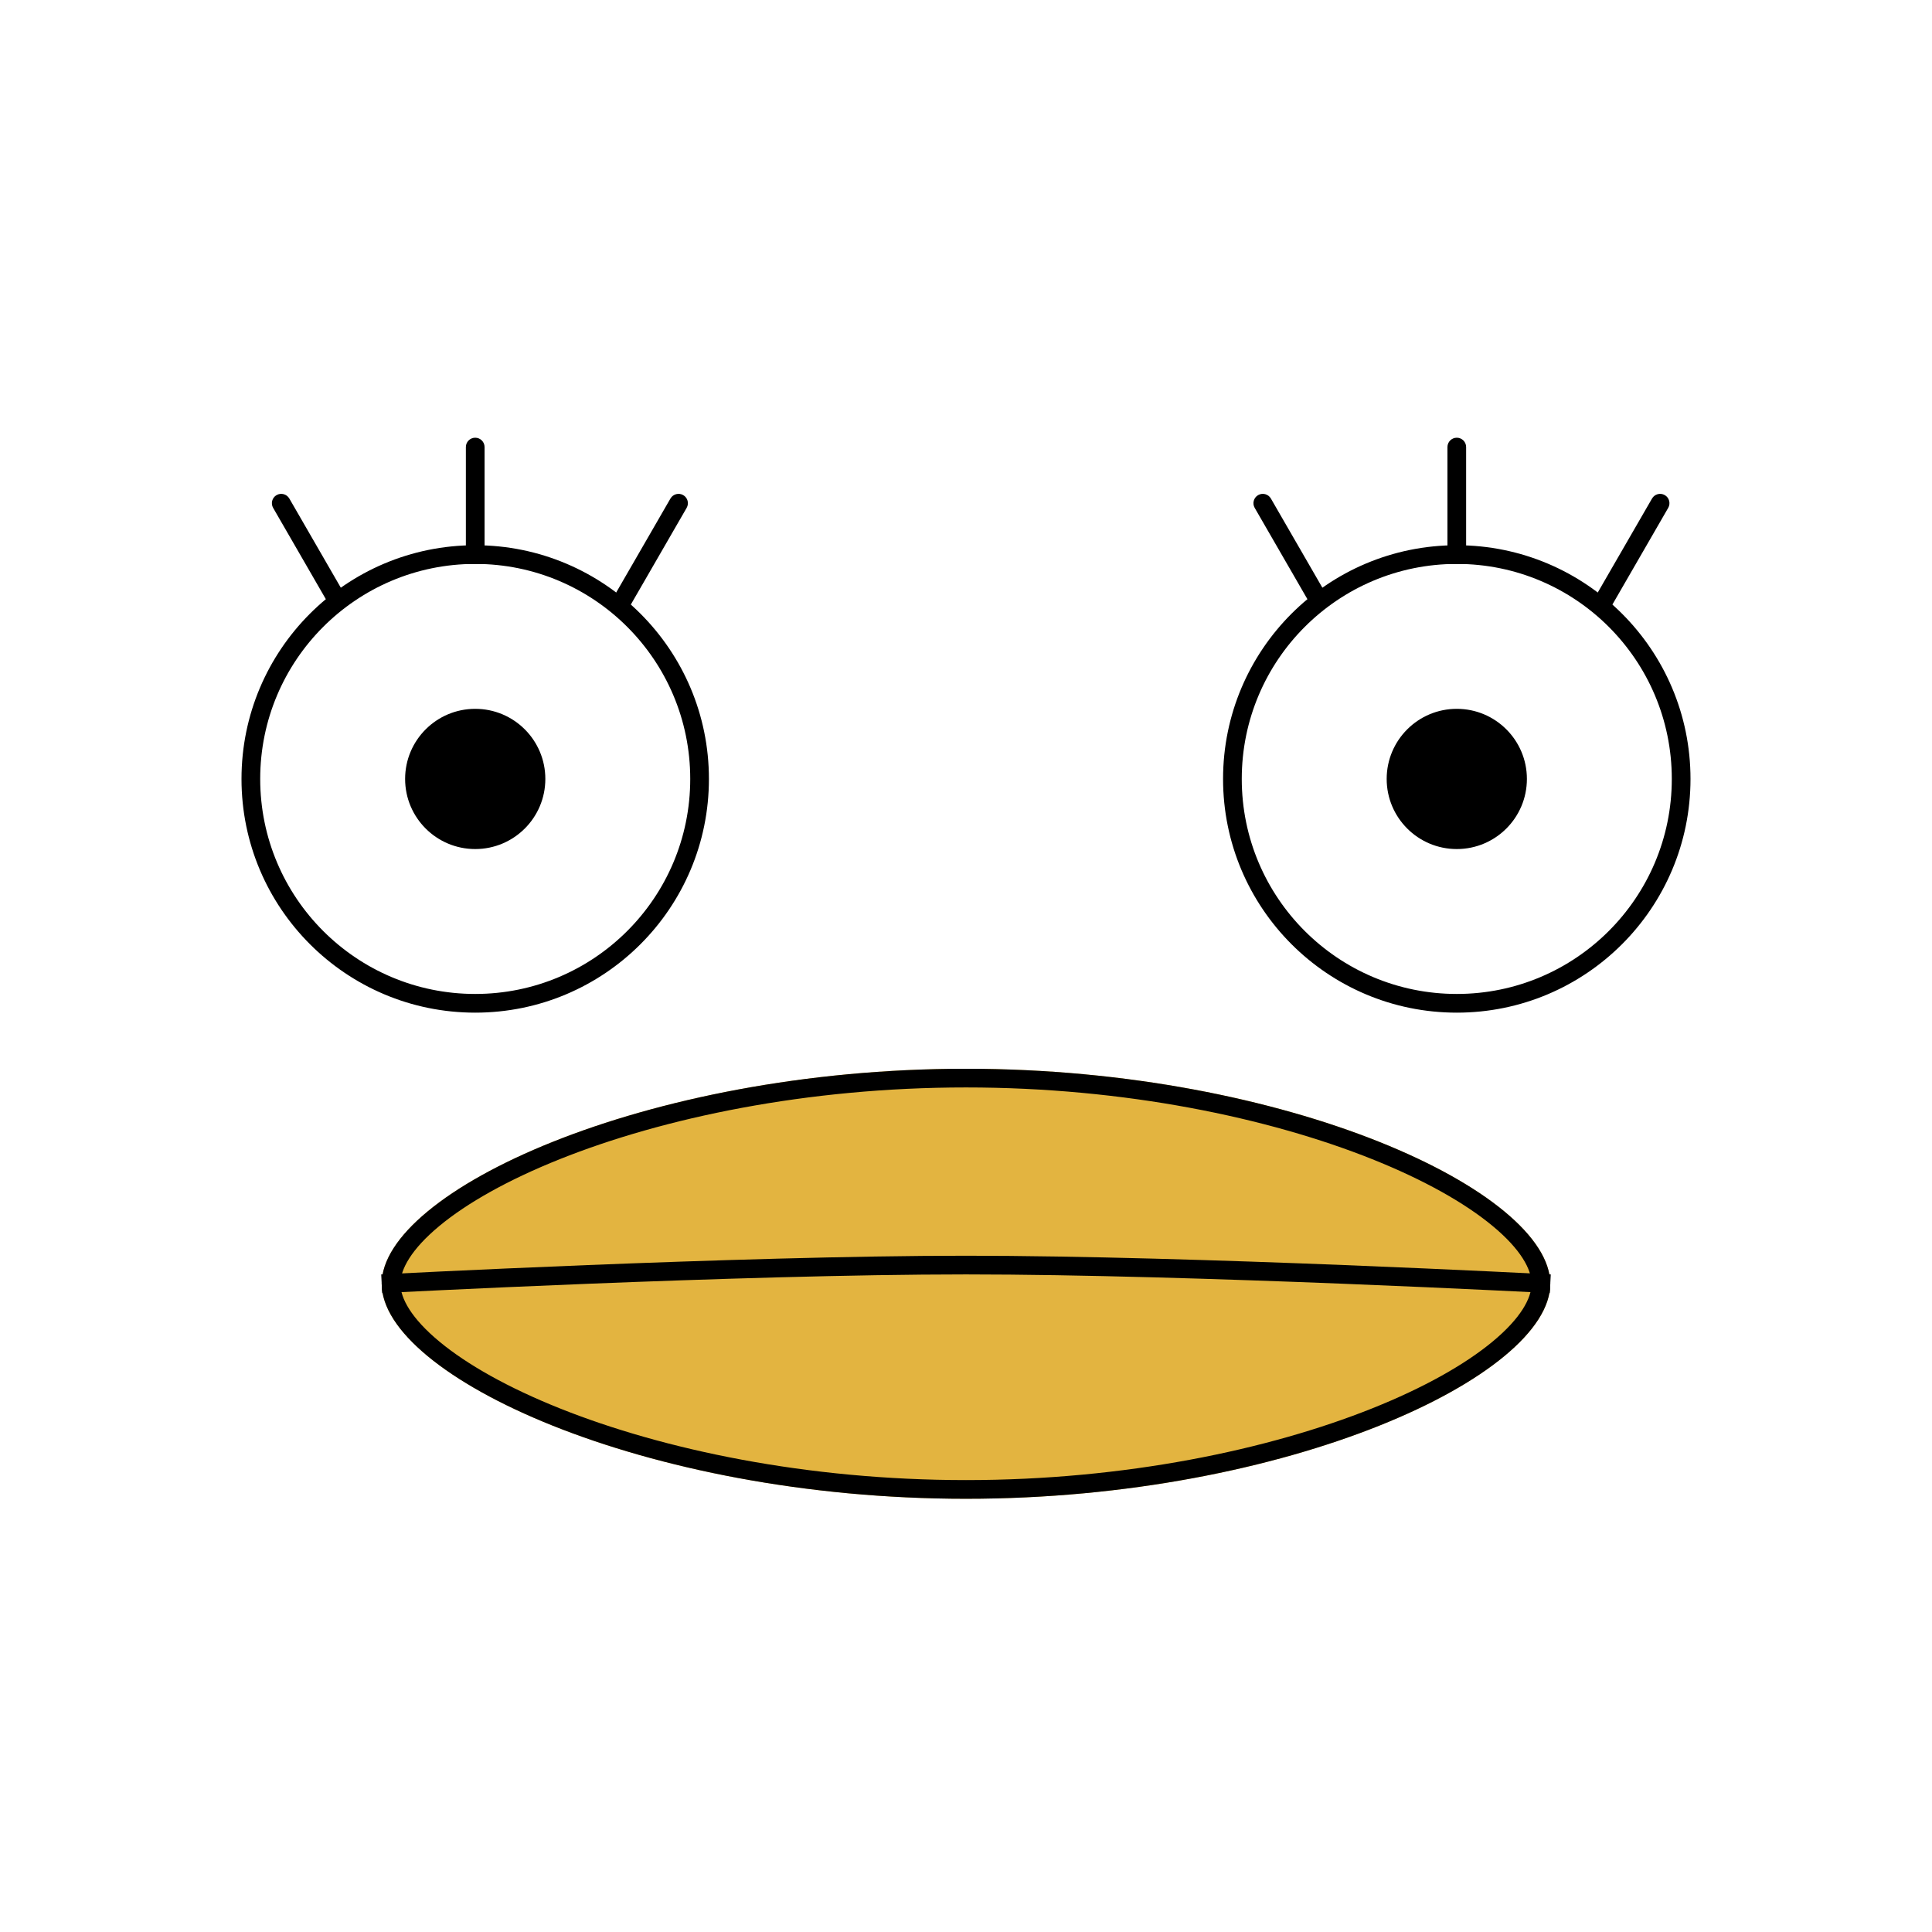
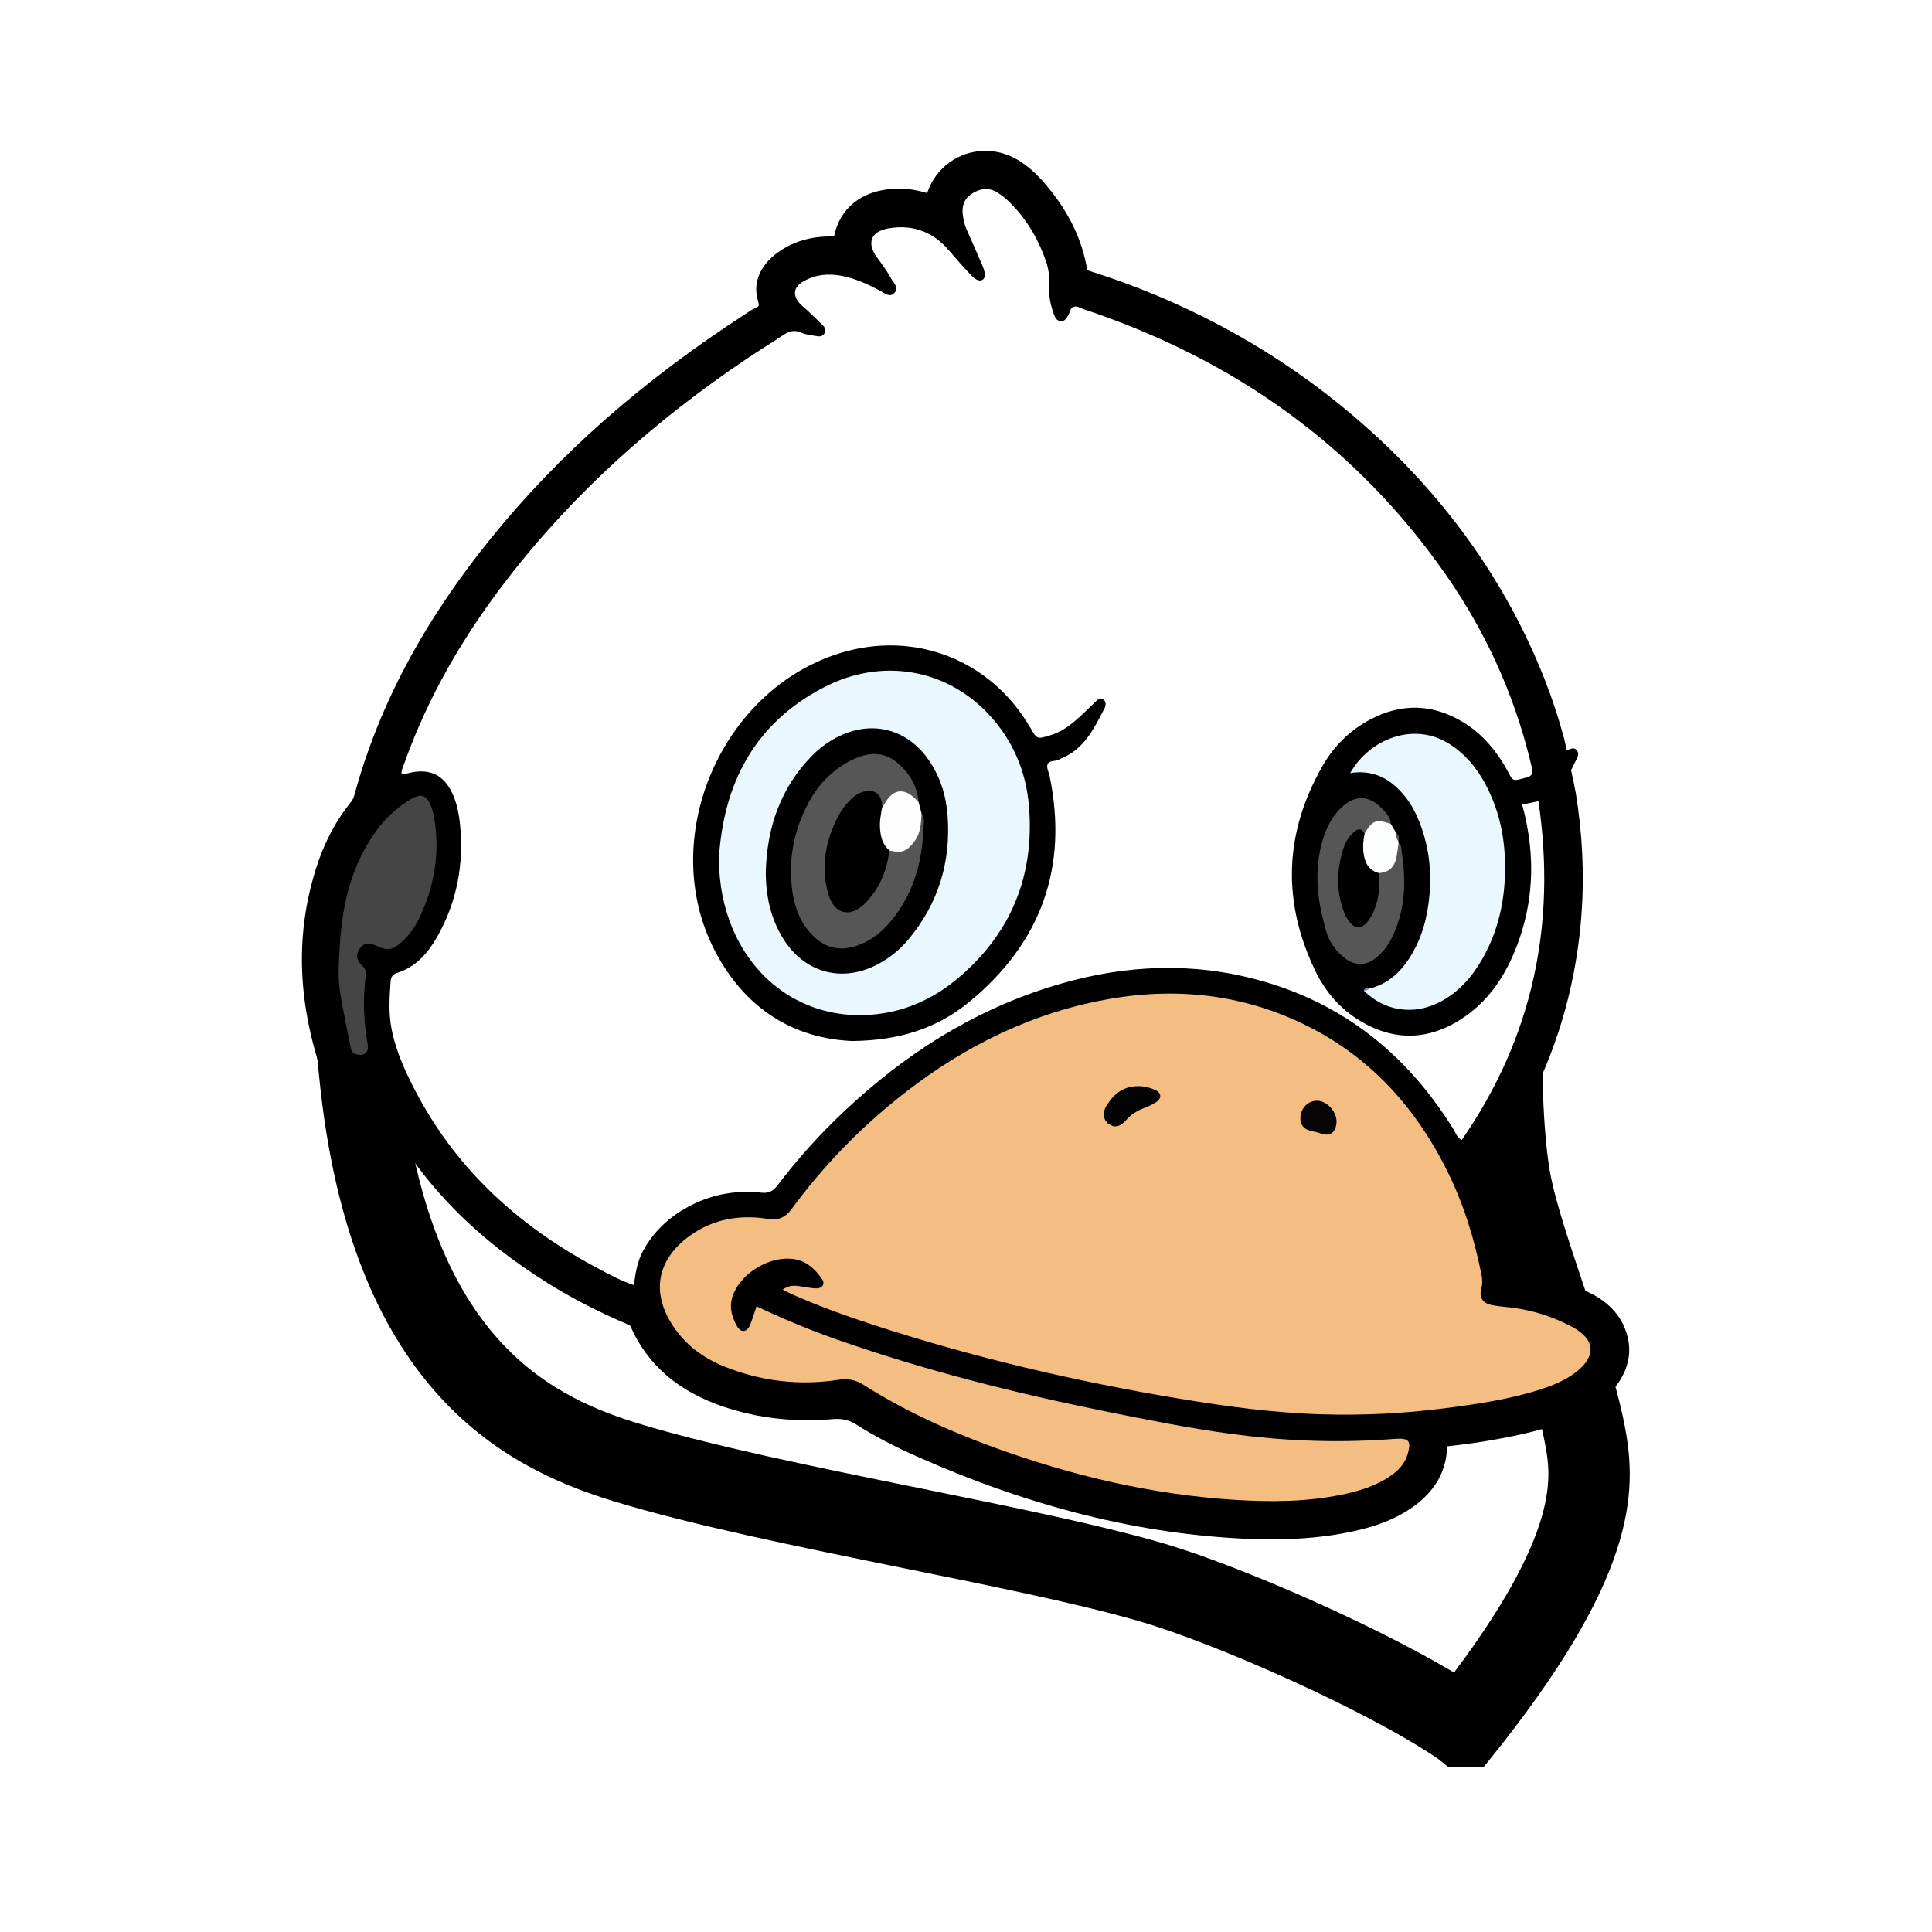
<svg xmlns="http://www.w3.org/2000/svg" width="128" height="128" viewBox="0 0 128 128" fill="none">
  <rect width="128" height="128" fill="white" />
-   <path fill-rule="evenodd" clip-rule="evenodd" d="M31.484 65.852C39.352 65.852 45.73 59.474 45.73 51.607C45.73 43.739 39.352 37.361 31.484 37.361C23.617 37.361 17.239 43.739 17.239 51.607C17.239 59.474 23.617 65.852 31.484 65.852ZM31.484 67.091C40.036 67.091 46.968 60.159 46.968 51.607C46.968 43.055 40.036 36.123 31.484 36.123C22.933 36.123 16 43.055 16 51.607C16 60.159 22.933 67.091 31.484 67.091Z" fill="black" />
-   <circle cx="31.485" cy="51.607" r="4.645" fill="black" />
-   <path fill-rule="evenodd" clip-rule="evenodd" d="M31.485 29C31.827 29 32.104 29.277 32.104 29.619V37.361H30.865V29.619C30.865 29.277 31.142 29 31.485 29Z" fill="black" />
-   <path fill-rule="evenodd" clip-rule="evenodd" d="M18.323 32.802C18.619 32.631 18.998 32.733 19.169 33.029L23.04 39.734L21.967 40.353L18.096 33.648C17.925 33.352 18.026 32.973 18.323 32.802Z" fill="black" />
-   <path fill-rule="evenodd" clip-rule="evenodd" d="M45.265 32.802C44.969 32.631 44.59 32.733 44.419 33.029L40.548 39.734L41.621 40.353L45.492 33.648C45.663 33.352 45.562 32.973 45.265 32.802Z" fill="black" />
-   <path fill-rule="evenodd" clip-rule="evenodd" d="M96.516 65.852C104.383 65.852 110.761 59.474 110.761 51.607C110.761 43.739 104.383 37.361 96.516 37.361C88.648 37.361 82.27 43.739 82.27 51.607C82.27 59.474 88.648 65.852 96.516 65.852ZM96.516 67.091C105.067 67.091 112 60.159 112 51.607C112 43.055 105.067 36.123 96.516 36.123C87.964 36.123 81.031 43.055 81.031 51.607C81.031 60.159 87.964 67.091 96.516 67.091Z" fill="black" />
-   <circle cx="96.516" cy="51.607" r="4.645" fill="black" />
-   <path fill-rule="evenodd" clip-rule="evenodd" d="M96.516 29C96.858 29 97.135 29.277 97.135 29.619V37.361H95.897V29.619C95.897 29.277 96.174 29 96.516 29Z" fill="black" />
-   <path fill-rule="evenodd" clip-rule="evenodd" d="M83.354 32.802C83.65 32.631 84.029 32.733 84.2 33.029L88.071 39.734L86.998 40.353L83.127 33.648C82.956 33.352 83.058 32.973 83.354 32.802Z" fill="black" />
-   <path fill-rule="evenodd" clip-rule="evenodd" d="M110.297 32.802C110 32.631 109.622 32.733 109.451 33.029L105.579 39.734L106.652 40.353L110.523 33.648C110.694 33.352 110.593 32.973 110.297 32.802Z" fill="black" />
-   <path d="M102.71 85.053C102.71 91.14 85.379 99.298 64 99.298C42.62 99.298 25.289 91.14 25.289 85.053C25.289 78.966 42.62 70.808 64 70.808C85.379 70.808 102.71 78.966 102.71 85.053Z" fill="#E3B440" />
-   <path fill-rule="evenodd" clip-rule="evenodd" d="M98.878 88.892C100.76 87.336 101.471 86.002 101.471 85.053C101.471 84.104 100.76 82.77 98.878 81.214C97.051 79.701 94.342 78.169 90.912 76.798C84.063 74.06 74.543 72.046 64 72.046C53.456 72.046 43.936 74.06 37.087 76.798C33.657 78.169 30.948 79.701 29.121 81.214C27.24 82.77 26.528 84.104 26.528 85.053C26.528 86.002 27.24 87.336 29.121 88.892C30.948 90.404 33.657 91.937 37.087 93.308C43.936 96.046 53.456 98.06 64 98.06C74.543 98.06 84.063 96.046 90.912 93.308C94.342 91.937 97.051 90.404 98.878 88.892ZM64 99.298C85.379 99.298 102.71 91.14 102.71 85.053C102.71 78.966 85.379 70.808 64 70.808C42.62 70.808 25.289 78.966 25.289 85.053C25.289 91.14 42.62 99.298 64 99.298Z" fill="black" />
-   <path fill-rule="evenodd" clip-rule="evenodd" d="M25.322 85.671C25.322 85.671 25.322 85.671 25.289 85.053C25.257 84.434 25.257 84.434 25.257 84.434L25.526 84.42C25.703 84.411 25.964 84.398 26.301 84.381C26.976 84.347 27.957 84.299 29.182 84.24C31.631 84.124 35.054 83.969 38.949 83.814C46.738 83.505 56.426 83.195 64 83.195C71.573 83.195 81.261 83.505 89.05 83.814C92.945 83.969 96.368 84.124 98.817 84.24C100.042 84.299 101.023 84.347 101.698 84.381C102.036 84.398 102.297 84.411 102.473 84.42L102.742 84.434C102.742 84.434 102.743 84.434 102.71 85.053C102.678 85.671 102.678 85.671 102.677 85.671L102.41 85.657C102.233 85.648 101.973 85.635 101.636 85.618C100.962 85.584 99.982 85.536 98.759 85.478C96.312 85.362 92.892 85.207 89.001 85.052C81.215 84.743 71.547 84.433 64 84.433C56.452 84.433 46.785 84.743 38.998 85.052C35.107 85.207 31.687 85.362 29.241 85.478C28.017 85.536 27.037 85.584 26.363 85.618C26.026 85.635 25.766 85.648 25.59 85.657L25.322 85.671Z" fill="black" />
+   <g clip-path="url(#clip0_434_1153)">
+     <path d="M95.969 115.497C91.171 112.231 81.114 107.776 75.968 106.261C72.013 105.097 66.232 103.919 60.107 102.677C53.186 101.27 46.048 99.819 40.953 98.253C33.95 96.103 24.363 91.133 22.382 71.246L22.298 70.416L25.207 70.126L25.291 70.956C27.08 88.909 35.25 93.441 41.813 95.459C46.777 96.984 53.851 98.422 60.691 99.812C66.877 101.071 72.721 102.259 76.798 103.46C81.806 104.935 91.302 109.089 96.644 112.45C104.817 101.867 104.028 97.75 103.552 95.273C103.073 92.779 102.006 89.59 100.974 86.509C100.022 83.665 99.121 80.982 98.679 78.856C98.072 75.927 97.791 69.272 98.331 65.678L98.456 64.851L101.348 65.286L101.223 66.113C100.727 69.427 100.984 75.562 101.544 78.262C101.949 80.216 102.823 82.821 103.748 85.578C104.814 88.757 105.911 92.037 106.427 94.72C107.2 98.746 107.224 104.03 97.71 115.821L97.187 116.473L95.979 115.497H95.969Z" fill="white" stroke="black" stroke-width="2.48" stroke-miterlimit="10" />
+     <path d="M105.597 94.875C105.091 92.243 104.001 88.99 102.948 85.841C102.017 83.057 101.136 80.428 100.721 78.427C100.147 75.663 99.884 69.376 100.393 65.985L99.155 65.799C98.629 69.312 98.902 75.819 99.496 78.684C99.928 80.759 100.819 83.422 101.764 86.239C102.806 89.347 103.883 92.563 104.372 95.111C104.885 97.794 105.735 102.238 96.833 113.56C91.846 110.267 81.857 105.816 76.558 104.256C72.519 103.065 66.691 101.881 60.522 100.629C53.662 99.235 46.568 97.791 41.567 96.255C34.767 94.166 26.304 89.543 24.461 71.037L23.216 71.162C25.143 90.495 34.426 95.371 41.203 97.453C46.261 99.009 53.385 100.457 60.276 101.857C66.418 103.106 72.219 104.287 76.207 105.461C81.546 107.034 91.714 111.579 96.472 114.829L97.056 115.302C106.346 103.784 106.339 98.722 105.604 94.882L105.597 94.875Z" fill="#454545" stroke="black" stroke-width="2.48" stroke-miterlimit="10" />
+     <path d="M84.263 101.989C83.756 101.989 83.227 101.975 82.687 101.955C75.549 101.648 68.412 99.88 60.877 96.552C59.236 95.83 57.92 95.138 56.729 94.379C56.328 94.123 55.933 94.008 55.45 94.008C55.359 94.008 55.268 94.011 55.173 94.022C54.603 94.069 54.036 94.092 53.486 94.092C51.566 94.092 49.723 93.799 48.006 93.225C44.935 92.196 42.89 90.434 41.756 87.839C41.725 87.805 41.597 87.748 41.536 87.724C39.603 86.891 37.912 86.02 36.367 85.058C31.581 82.085 28.095 78.556 25.72 74.263C25.396 73.679 25.082 73.055 24.714 72.255C24.454 72.336 24.177 72.377 23.884 72.377C23.732 72.377 23.58 72.367 23.411 72.346C21.957 72.171 21.377 71.273 21.147 70.548C19.639 65.776 19.622 61.365 21.096 57.066C21.593 55.625 22.305 54.319 23.212 53.185C23.344 53.023 23.422 52.875 23.469 52.706C25.078 46.787 28.031 41.225 32.496 35.698C37.008 30.113 42.545 25.233 49.43 20.775L49.528 20.708C49.642 20.63 49.784 20.529 49.96 20.451C50.213 20.34 50.263 20.269 50.267 20.266C50.267 20.266 50.287 20.171 50.213 19.911C49.862 18.727 50.361 17.556 51.576 16.695C52.541 16.014 53.688 15.666 54.984 15.666C55.072 15.666 55.16 15.666 55.248 15.669C55.248 15.669 55.254 15.669 55.258 15.669C55.636 13.776 57.09 12.612 59.277 12.501C59.368 12.497 59.456 12.494 59.547 12.494C60.232 12.494 60.87 12.626 61.423 12.788C61.983 11.124 63.515 9.993 65.29 9.993C66.016 9.993 66.738 10.193 67.383 10.567C68.031 10.945 68.621 11.458 69.246 12.187C70.778 13.976 71.689 15.832 72.026 17.86C72.026 17.873 72.03 17.887 72.033 17.897C72.057 17.907 72.097 17.92 72.154 17.941C78.252 19.861 83.8 22.81 88.643 26.711C94.933 31.777 99.536 37.922 102.32 44.968C102.816 46.223 103.252 47.539 103.616 48.893C103.734 49.342 104.352 52.237 104.402 52.554C104.841 55.267 104.969 57.953 104.78 60.538C104.331 66.674 102.283 72.302 98.689 77.273C98.628 77.358 98.605 77.405 98.598 77.422C98.601 77.425 98.612 77.459 98.638 77.52C99.519 79.447 100.171 81.535 100.633 83.908C100.65 83.992 100.663 84.07 100.677 84.141L100.957 84.184C102.56 84.451 104.116 84.988 105.58 85.787C106.711 86.405 107.453 87.279 107.784 88.396C108.108 89.483 107.925 90.552 107.244 91.578C106.636 92.489 105.776 93.195 104.537 93.792C102.82 94.622 100.997 95.007 99.425 95.304C98.23 95.53 97.035 95.702 95.875 95.823C95.841 97.369 95.153 98.662 93.833 99.671C92.696 100.541 91.349 101.101 89.47 101.493C87.867 101.824 86.169 101.986 84.276 101.986L84.263 101.989Z" fill="black" />
+     <path d="M55.986 16.516C56.061 14.559 57.249 13.442 59.307 13.338C60.225 13.29 61.079 13.53 61.912 13.844C62.108 13.746 62.074 13.56 62.108 13.412C62.597 11.218 65.01 10.162 66.954 11.296C67.595 11.67 68.125 12.177 68.604 12.737C69.917 14.269 70.858 15.993 71.192 18.001C71.267 18.453 71.49 18.612 71.894 18.74C77.834 20.61 83.26 23.458 88.109 27.366C94.103 32.191 98.692 38.084 101.534 45.278C102.094 46.692 102.553 48.14 102.931 49.615C102.978 49.797 103.002 49.986 103.133 50.141C103.444 50.067 103.629 49.804 103.896 49.682C104.068 49.605 104.25 49.51 104.426 49.669C104.595 49.821 104.584 50.02 104.5 50.192C104.284 50.63 104.085 51.083 103.805 51.477C103.532 51.865 103.491 52.237 103.565 52.689C103.984 55.27 104.125 57.866 103.933 60.481C103.494 66.481 101.52 71.918 98.001 76.787C97.724 77.168 97.673 77.442 97.865 77.867C98.77 79.851 99.384 81.93 99.799 84.07C99.975 84.974 99.82 84.846 100.808 85.011C102.35 85.264 103.802 85.777 105.168 86.523C106.036 86.995 106.683 87.667 106.97 88.635C107.237 89.53 107.045 90.353 106.538 91.116C105.948 92.003 105.107 92.587 104.166 93.043C102.614 93.795 100.947 94.17 99.263 94.484C98.061 94.71 96.853 94.888 95.638 95.01C95.031 95.071 95.028 95.081 95.034 95.668C95.044 97.082 94.417 98.172 93.317 99.012C92.125 99.924 90.735 100.379 89.291 100.679C87.124 101.128 84.927 101.216 82.724 101.121C75.195 100.798 68.074 98.817 61.214 95.79C59.823 95.175 58.46 94.494 57.181 93.677C56.526 93.259 55.865 93.127 55.106 93.188C52.784 93.38 50.496 93.178 48.272 92.432C45.691 91.568 43.642 90.066 42.522 87.505C42.383 87.184 42.144 87.076 41.867 86.958C40.122 86.206 38.425 85.355 36.809 84.35C32.516 81.684 28.922 78.323 26.452 73.861C26.057 73.149 25.703 72.417 25.365 71.674C25.217 71.351 25.078 71.182 24.707 71.364C24.332 71.55 23.921 71.567 23.509 71.516C22.747 71.425 22.186 71.064 21.943 70.294C20.58 65.981 20.401 61.662 21.886 57.336C22.338 56.016 22.989 54.798 23.863 53.708C24.056 53.472 24.194 53.222 24.272 52.925C25.969 46.689 29.108 41.215 33.144 36.224C37.882 30.356 43.571 25.564 49.882 21.477C50.02 21.389 50.148 21.281 50.294 21.217C50.985 20.91 51.259 20.529 51.009 19.678C50.732 18.733 51.262 17.94 52.052 17.38C52.997 16.715 54.066 16.469 55.21 16.51C55.45 16.516 55.69 16.601 55.99 16.52L55.986 16.516Z" fill="black" />
+     <path d="M100.845 53.306C101.213 53.229 101.527 53.165 101.925 53.08C103.127 61.25 101.544 68.732 96.84 75.532C96.516 75.35 96.435 75.042 96.283 74.796C93.074 69.623 88.592 66.154 82.629 64.74C78.185 63.684 73.788 64.044 69.458 65.421C64.315 67.055 59.901 69.896 55.99 73.568C54.363 75.096 52.868 76.743 51.522 78.522C51.228 78.906 50.945 79.072 50.446 79.018C48.846 78.846 47.304 79.092 45.856 79.817C44.462 80.516 43.339 81.505 42.593 82.895C42.228 83.577 42.103 84.323 41.992 85.139C41.152 84.863 40.423 84.461 39.694 84.076C34.605 81.394 30.451 77.719 27.694 72.603C26.934 71.192 26.249 69.737 25.939 68.151C25.74 67.132 25.804 66.096 25.875 65.067C25.892 64.804 25.959 64.564 26.3 64.46C27.545 64.075 28.348 63.15 28.963 62.07C30.275 59.755 30.744 57.255 30.478 54.612C30.417 53.992 30.299 53.377 30.066 52.79C29.489 51.336 28.47 50.833 26.955 51.248C26.854 51.275 26.756 51.329 26.604 51.255C26.59 51.032 26.698 50.823 26.776 50.603C28.352 46.162 30.701 42.143 33.566 38.424C38.034 32.623 43.436 27.831 49.497 23.755C50.287 23.225 51.1 22.732 51.886 22.203C52.268 21.946 52.619 21.831 53.081 22.037C53.419 22.189 53.813 22.22 54.188 22.28C54.353 22.307 54.512 22.257 54.613 22.101C54.735 21.909 54.674 21.723 54.539 21.582C54.198 21.231 53.84 20.9 53.486 20.562C53.31 20.394 53.101 20.252 52.949 20.067C52.501 19.516 52.599 19.01 53.216 18.649C54.029 18.177 54.91 18.102 55.818 18.285C56.702 18.463 57.515 18.838 58.305 19.263C58.602 19.425 58.939 19.739 59.257 19.405C59.581 19.064 59.206 18.754 59.047 18.463C58.774 17.964 58.437 17.505 58.096 17.043C57.414 16.118 57.684 15.352 58.818 15.139C60.401 14.846 61.774 15.325 62.834 16.55C63.313 17.104 63.789 17.66 64.298 18.19C64.41 18.308 64.528 18.43 64.666 18.507C65 18.696 65.284 18.517 65.246 18.143C65.226 17.957 65.162 17.772 65.088 17.6C64.747 16.803 64.406 16.007 64.045 15.217C63.897 14.89 63.826 14.552 63.785 14.198C63.718 13.601 63.9 13.135 64.423 12.811C64.98 12.467 65.54 12.403 66.104 12.771C66.353 12.932 66.593 13.115 66.806 13.321C67.987 14.451 68.79 15.818 69.316 17.36C69.502 17.91 69.539 18.474 69.512 19.047C69.485 19.655 69.607 20.235 69.816 20.799C69.903 21.035 70.001 21.268 70.298 21.278C70.555 21.288 70.659 21.076 70.774 20.887C70.882 20.704 70.889 20.434 71.095 20.34C71.334 20.232 71.567 20.411 71.793 20.485C81.705 23.785 89.841 29.512 95.834 38.138C98.429 41.873 100.289 45.957 101.375 50.381C101.632 51.43 101.632 51.403 100.592 51.65C100.262 51.727 100.164 51.609 100.039 51.373C99.877 51.059 99.705 50.752 99.516 50.455C98.865 49.436 98.065 48.552 97.035 47.907C95.001 46.638 92.905 46.544 90.776 47.671C89.419 48.39 88.359 49.449 87.61 50.765C85.086 55.19 84.931 59.728 87.141 64.321C87.799 65.688 88.778 66.832 90.087 67.622C92.446 69.046 94.791 68.918 97.039 67.362C98.726 66.194 99.786 64.534 100.505 62.644C101.514 59.988 101.834 56.907 100.845 53.3V53.306Z" fill="white" />
+     <path d="M51.857 85.443C52.366 85.065 52.798 85.197 53.224 85.251C53.52 85.288 53.814 85.365 54.108 85.359C54.486 85.355 54.675 85.052 54.469 84.751C54.013 84.09 53.433 83.54 52.599 83.418C51.054 83.189 49.218 84.262 48.61 85.683C48.276 86.459 48.435 87.178 48.83 87.863C49.083 88.305 49.471 88.281 49.677 87.815C49.849 87.424 49.964 87.009 50.122 86.546C51.904 87.394 53.676 88.126 55.484 88.76C61.282 90.795 67.225 92.293 73.242 93.508C76.009 94.069 78.776 94.622 81.574 95C84.975 95.459 88.387 95.601 91.812 95.371C92.028 95.358 92.244 95.341 92.464 95.327C93.348 95.27 93.513 95.469 93.263 96.333C93.074 96.994 92.619 97.453 92.065 97.825C91.077 98.486 89.956 98.813 88.809 99.043C86.501 99.505 84.162 99.515 81.83 99.37C76.316 99.026 70.994 97.767 65.818 95.881C62.801 94.781 59.892 93.451 57.175 91.727C56.656 91.396 56.126 91.328 55.545 91.416C52.964 91.814 50.453 91.514 48.033 90.556C46.562 89.972 45.33 89.05 44.483 87.684C43.194 85.608 43.545 83.57 45.462 82.055C46.923 80.901 48.6 80.499 50.433 80.695C50.595 80.712 50.753 80.742 50.915 80.769C51.567 80.867 52.046 80.651 52.451 80.098C54.226 77.681 56.257 75.495 58.538 73.547C62.436 70.224 66.786 67.733 71.804 66.532C76.444 65.421 81.024 65.553 85.461 67.439C90.25 69.478 93.618 73.001 95.902 77.621C96.982 79.801 97.688 82.106 98.157 84.485C98.214 84.778 98.228 85.058 98.14 85.365C97.974 85.963 98.238 86.354 98.865 86.472C99.344 86.563 99.834 86.587 100.32 86.654C101.676 86.844 102.962 87.269 104.167 87.913C105.706 88.737 105.78 89.871 104.379 90.933C103.677 91.467 102.874 91.791 102.044 92.057C99.965 92.725 97.816 93.032 95.663 93.309C92.993 93.65 90.311 93.782 87.618 93.704C84.432 93.613 81.287 93.188 78.152 92.668C71.288 91.531 64.528 89.945 57.907 87.792C56.075 87.194 54.263 86.54 52.498 85.76C52.306 85.676 52.12 85.571 51.857 85.44V85.443Z" fill="#F4BE82" />
+     <path d="M90.719 65.492C91.903 65.219 92.733 64.47 93.374 63.481C94.208 62.195 94.582 60.758 94.711 59.253C94.856 57.552 94.636 55.895 93.975 54.305C93.756 53.776 93.486 53.276 93.132 52.824C92.197 51.633 91.029 50.965 89.453 51.218C90.739 48.947 93.665 47.809 95.996 49.27C97.039 49.925 97.799 50.826 98.379 51.893C99.466 53.884 99.81 56.03 99.695 58.267C99.597 60.167 99.121 61.966 98.16 63.616C97.492 64.76 96.631 65.728 95.443 66.36C93.692 67.291 91.745 67.011 90.364 65.637C90.455 65.523 90.614 65.577 90.715 65.492H90.719Z" fill="#EAF7FF" />
+     <path d="M22.436 64.534C22.491 61.038 22.912 58.544 24.168 56.246C24.853 54.987 25.737 53.904 26.952 53.117C27.134 52.999 27.32 52.881 27.519 52.8C27.92 52.638 28.194 52.733 28.413 53.111C28.605 53.441 28.703 53.813 28.767 54.187C29.159 56.512 28.781 58.726 27.775 60.839C27.492 61.432 27.107 61.956 26.621 62.401C26.01 62.955 25.676 63.005 24.937 62.661C24.438 62.428 24.124 62.472 23.854 62.816C23.577 63.164 23.584 63.623 23.989 63.97C24.299 64.234 24.262 64.473 24.218 64.807C24.033 66.268 24.107 67.726 24.357 69.177C24.451 69.727 24.174 69.974 23.631 69.862C23.378 69.808 23.28 69.653 23.236 69.417C22.872 67.5 22.403 65.597 22.44 64.537L22.436 64.534Z" fill="#454545" />
+     <path d="M92.663 55.858C92.872 56.006 92.838 56.249 92.869 56.452C93.176 58.446 93.108 60.397 92.16 62.242C91.917 62.712 91.586 63.1 91.192 63.437C90.513 64.014 89.724 64.004 89.042 63.437C88.485 62.971 88.063 62.398 87.864 61.709C87.358 59.975 87.088 58.21 87.446 56.411C87.662 55.338 88.033 54.322 88.85 53.526C89.74 52.658 90.682 52.658 91.549 53.56C91.826 53.85 92.123 54.14 92.147 54.582C91.424 54.491 90.901 54.916 90.355 55.274C89.734 55.203 89.467 55.642 89.292 56.101C88.742 57.548 88.711 59.01 89.302 60.461C89.423 60.761 89.575 61.088 89.96 61.105C90.341 61.122 90.523 60.818 90.678 60.532C90.965 59.998 91.138 59.435 91.148 58.824C91.154 58.476 91.097 58.115 91.299 57.795C92.281 57.521 92.241 56.526 92.663 55.858Z" fill="#565656" />
+     <path d="M92.662 55.858C92.618 56.151 92.581 56.445 92.531 56.735C92.413 57.397 92.055 57.812 91.343 57.842C90.911 58.007 90.661 57.717 90.486 57.427C90.067 56.725 89.946 55.983 90.401 55.233C90.938 54.336 91.147 54.255 92.143 54.582C92.264 54.788 92.386 54.994 92.507 55.2C92.625 55.352 92.517 55.561 92.642 55.709C92.635 55.76 92.642 55.807 92.662 55.854V55.858Z" fill="#FDFEFE" />
+     <path d="M92.645 55.713C92.517 55.564 92.48 55.392 92.51 55.203C92.689 55.338 92.716 55.514 92.645 55.713Z" fill="#565656" />
+     <path d="M90.718 65.492C90.624 65.597 90.512 65.658 90.367 65.637C90.354 65.514 90.471 65.465 90.718 65.492Z" fill="#809A9E" />
+     <path d="M56.524 68.972C52.579 68.823 49.356 66.832 47.358 62.988C43.532 55.622 47.716 45.727 55.646 43.274C60.6 41.742 65.649 43.716 68.254 48.204C68.716 48.997 68.71 48.977 69.573 48.717C70.694 48.38 71.453 47.563 72.263 46.804C72.422 46.655 72.563 46.493 72.732 46.358C72.844 46.27 72.985 46.264 73.11 46.352C73.231 46.439 73.262 46.567 73.245 46.709C73.238 46.763 73.231 46.821 73.208 46.868C72.627 47.975 72.101 49.119 71.031 49.864C70.768 50.05 70.458 50.165 70.171 50.32C69.918 50.462 69.496 50.354 69.398 50.651C69.324 50.87 69.489 51.167 69.543 51.43C70.785 57.484 68.963 62.472 64.225 66.373C62.129 68.097 59.649 68.928 56.52 68.968L56.524 68.972Z" fill="black" />
+     <path d="M75.428 71.961C75.816 71.961 76.191 72.053 76.535 72.211C76.957 72.403 76.984 72.761 76.599 73.018C76.353 73.18 76.076 73.305 75.799 73.412C75.337 73.591 74.936 73.831 74.601 74.216C74.207 74.671 73.819 74.729 73.468 74.479C73.1 74.219 73.012 73.73 73.316 73.24C73.795 72.461 74.46 71.948 75.432 71.961H75.428Z" fill="#040303" />
+     <path d="M87.273 72.927C87.968 72.94 88.637 73.743 88.542 74.445C88.458 75.083 88.08 75.312 87.466 75.086C87.314 75.029 87.165 74.985 87.003 74.958C86.392 74.86 86.116 74.529 86.156 73.993C86.204 73.379 86.689 72.913 87.273 72.927Z" fill="#060404" />
+     <path d="M90.405 55.237C90.324 55.662 90.28 56.087 90.338 56.523C90.422 57.157 90.675 57.657 91.347 57.842C91.445 58.689 91.367 59.513 91.04 60.312C90.915 60.616 90.756 60.9 90.54 61.142C90.182 61.541 89.778 61.531 89.44 61.122C89.268 60.913 89.14 60.68 89.042 60.42C88.512 59.02 88.556 57.616 89.005 56.212C89.146 55.77 89.386 55.375 89.761 55.078C90.044 54.852 90.253 54.92 90.405 55.233V55.237Z" fill="#010101" />
+     <path d="M47.625 56.934C47.919 51.896 50.004 47.907 54.604 45.528C58.417 43.554 62.686 44.31 65.5 47.32C67.097 49.028 67.977 51.093 68.17 53.394C68.561 58.044 66.962 61.925 63.351 64.905C61.636 66.319 59.639 67.146 57.395 67.247C53.463 67.426 50.075 65.209 48.516 61.477C47.935 60.086 47.649 58.584 47.628 56.934H47.625Z" fill="#EAF7FF" />
+     <path d="M50.736 57.731C50.821 54.808 51.712 52.206 53.791 50.077C54.324 49.53 54.941 49.088 55.633 48.758C57.827 47.711 60.111 48.322 61.508 50.323C62.291 51.444 62.683 52.709 62.781 54.049C63.003 57.1 62.176 59.84 60.212 62.209C59.656 62.88 58.987 63.434 58.215 63.852C55.862 65.135 53.348 64.493 51.914 62.229C51.047 60.859 50.73 59.337 50.736 57.727V57.731Z" fill="black" />
+     <path d="M61.052 53.897C61.302 54.241 61.184 54.633 61.17 55.001C61.089 57.106 60.536 59.067 59.237 60.761C58.532 61.682 57.681 62.415 56.52 62.728C55.575 62.985 54.752 62.792 54.03 62.151C52.919 61.166 52.535 59.84 52.43 58.439C52.288 56.529 52.71 54.717 53.645 53.043C54.31 51.852 55.255 50.931 56.483 50.33C57.506 49.831 58.552 49.763 59.459 50.543C60.229 51.208 60.776 52.044 60.85 53.111C60.705 53.141 60.59 53.077 60.472 53.006C59.598 52.48 59.524 52.493 58.774 53.256C58.663 53.371 58.562 53.516 58.37 53.391C57.853 52.503 57.236 52.392 56.503 53.134C55.518 54.137 55.039 55.406 54.91 56.782C54.84 57.559 54.813 58.352 55.062 59.118C55.437 60.268 56.26 60.488 57.151 59.684C57.779 59.121 58.096 58.379 58.407 57.623C58.582 57.197 58.626 56.728 58.869 56.327C60.151 56.215 60.776 55.483 60.863 54.234C60.873 54.099 60.931 53.975 61.049 53.89L61.052 53.897Z" fill="#565656" />
+     <path d="M61.053 53.897C61.015 54.542 61.009 55.186 60.583 55.743C60.071 56.415 59.763 56.546 58.926 56.347C57.985 55.8 57.776 54.491 58.461 53.445C58.508 53.384 58.565 53.327 58.602 53.263C59.146 52.267 59.898 52.159 60.681 52.962C60.735 53.016 60.796 53.067 60.853 53.118C60.921 53.377 60.988 53.641 61.056 53.901L61.053 53.897Z" fill="#FDFDFD" />
+     <path d="M58.457 53.441C58.359 53.921 58.271 54.4 58.305 54.892C58.342 55.449 58.477 55.962 58.926 56.344C58.757 57.7 58.264 58.912 57.279 59.88C56.31 60.832 55.261 60.562 54.88 59.246C54.468 57.822 54.583 56.401 55.109 55.021C55.41 54.231 55.791 53.489 56.432 52.905C56.658 52.699 56.898 52.53 57.195 52.456C57.974 52.26 58.396 52.594 58.46 53.441H58.457Z" fill="black" />
+   </g>
+   <defs>
+     <clipPath id="clip0_434_1153">
+       <rect width="88" height="107.056" fill="white" transform="translate(20 10)" />
+     </clipPath>
+   </defs>
</svg>
